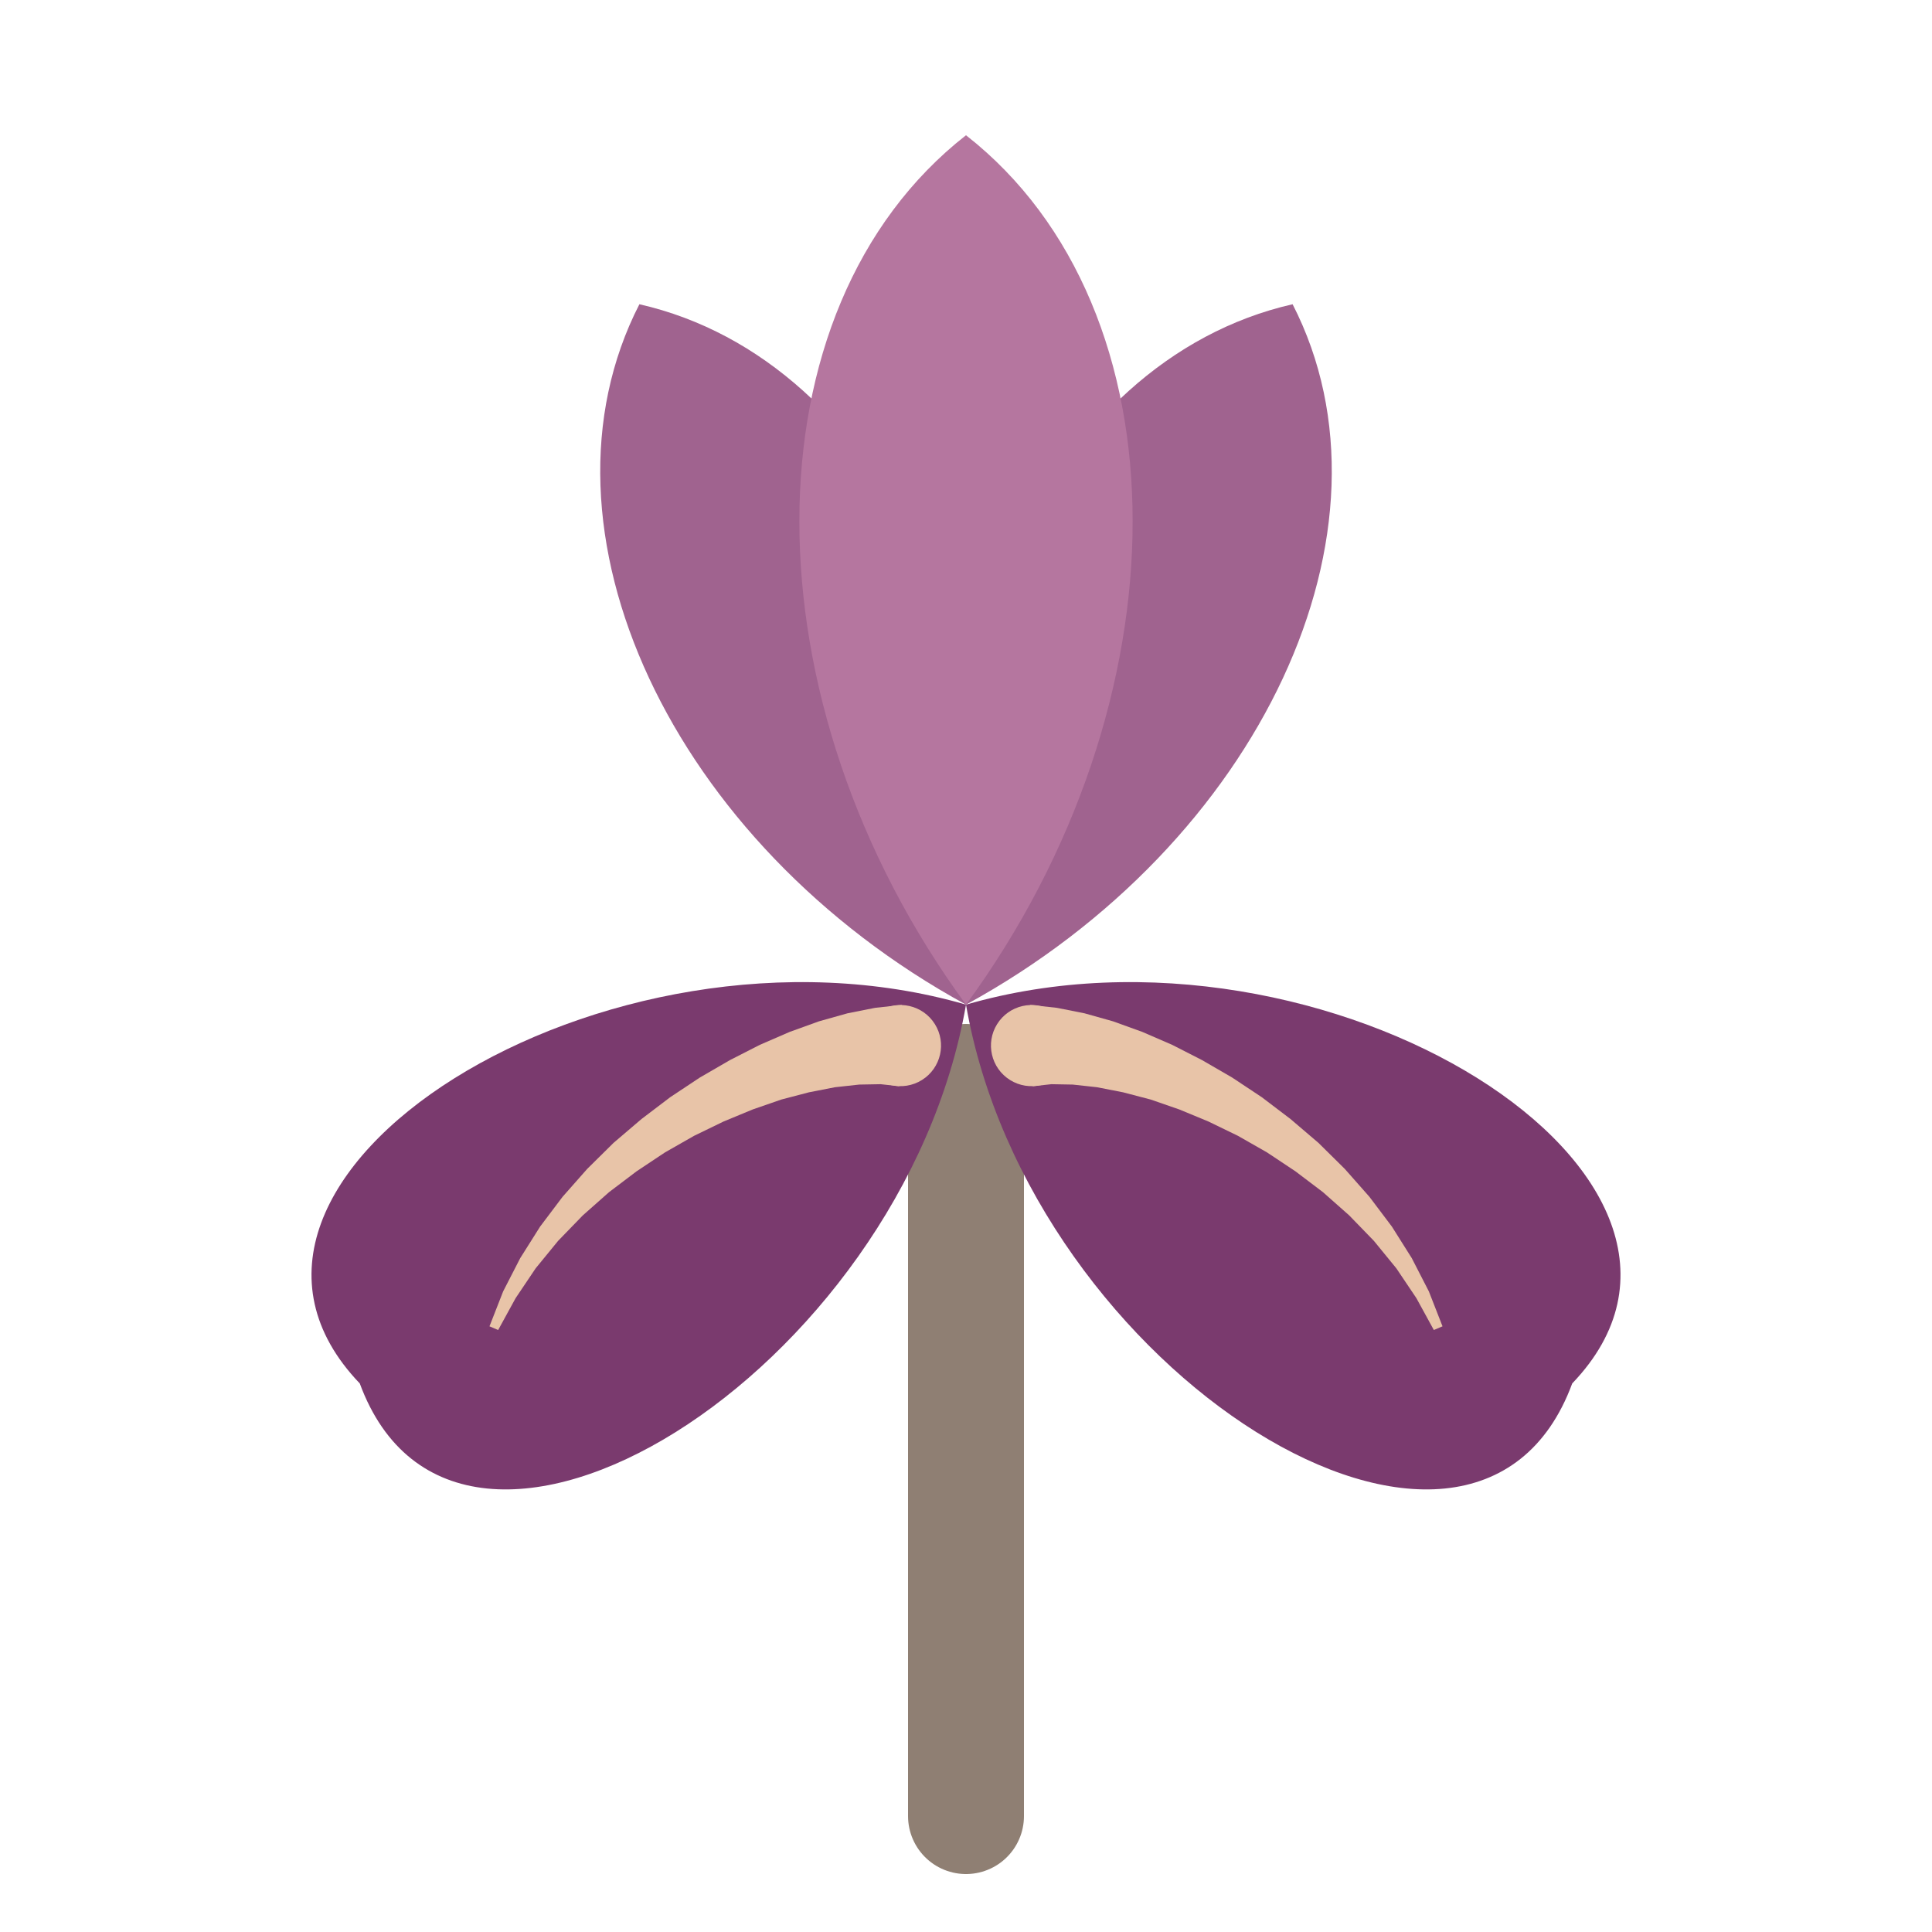
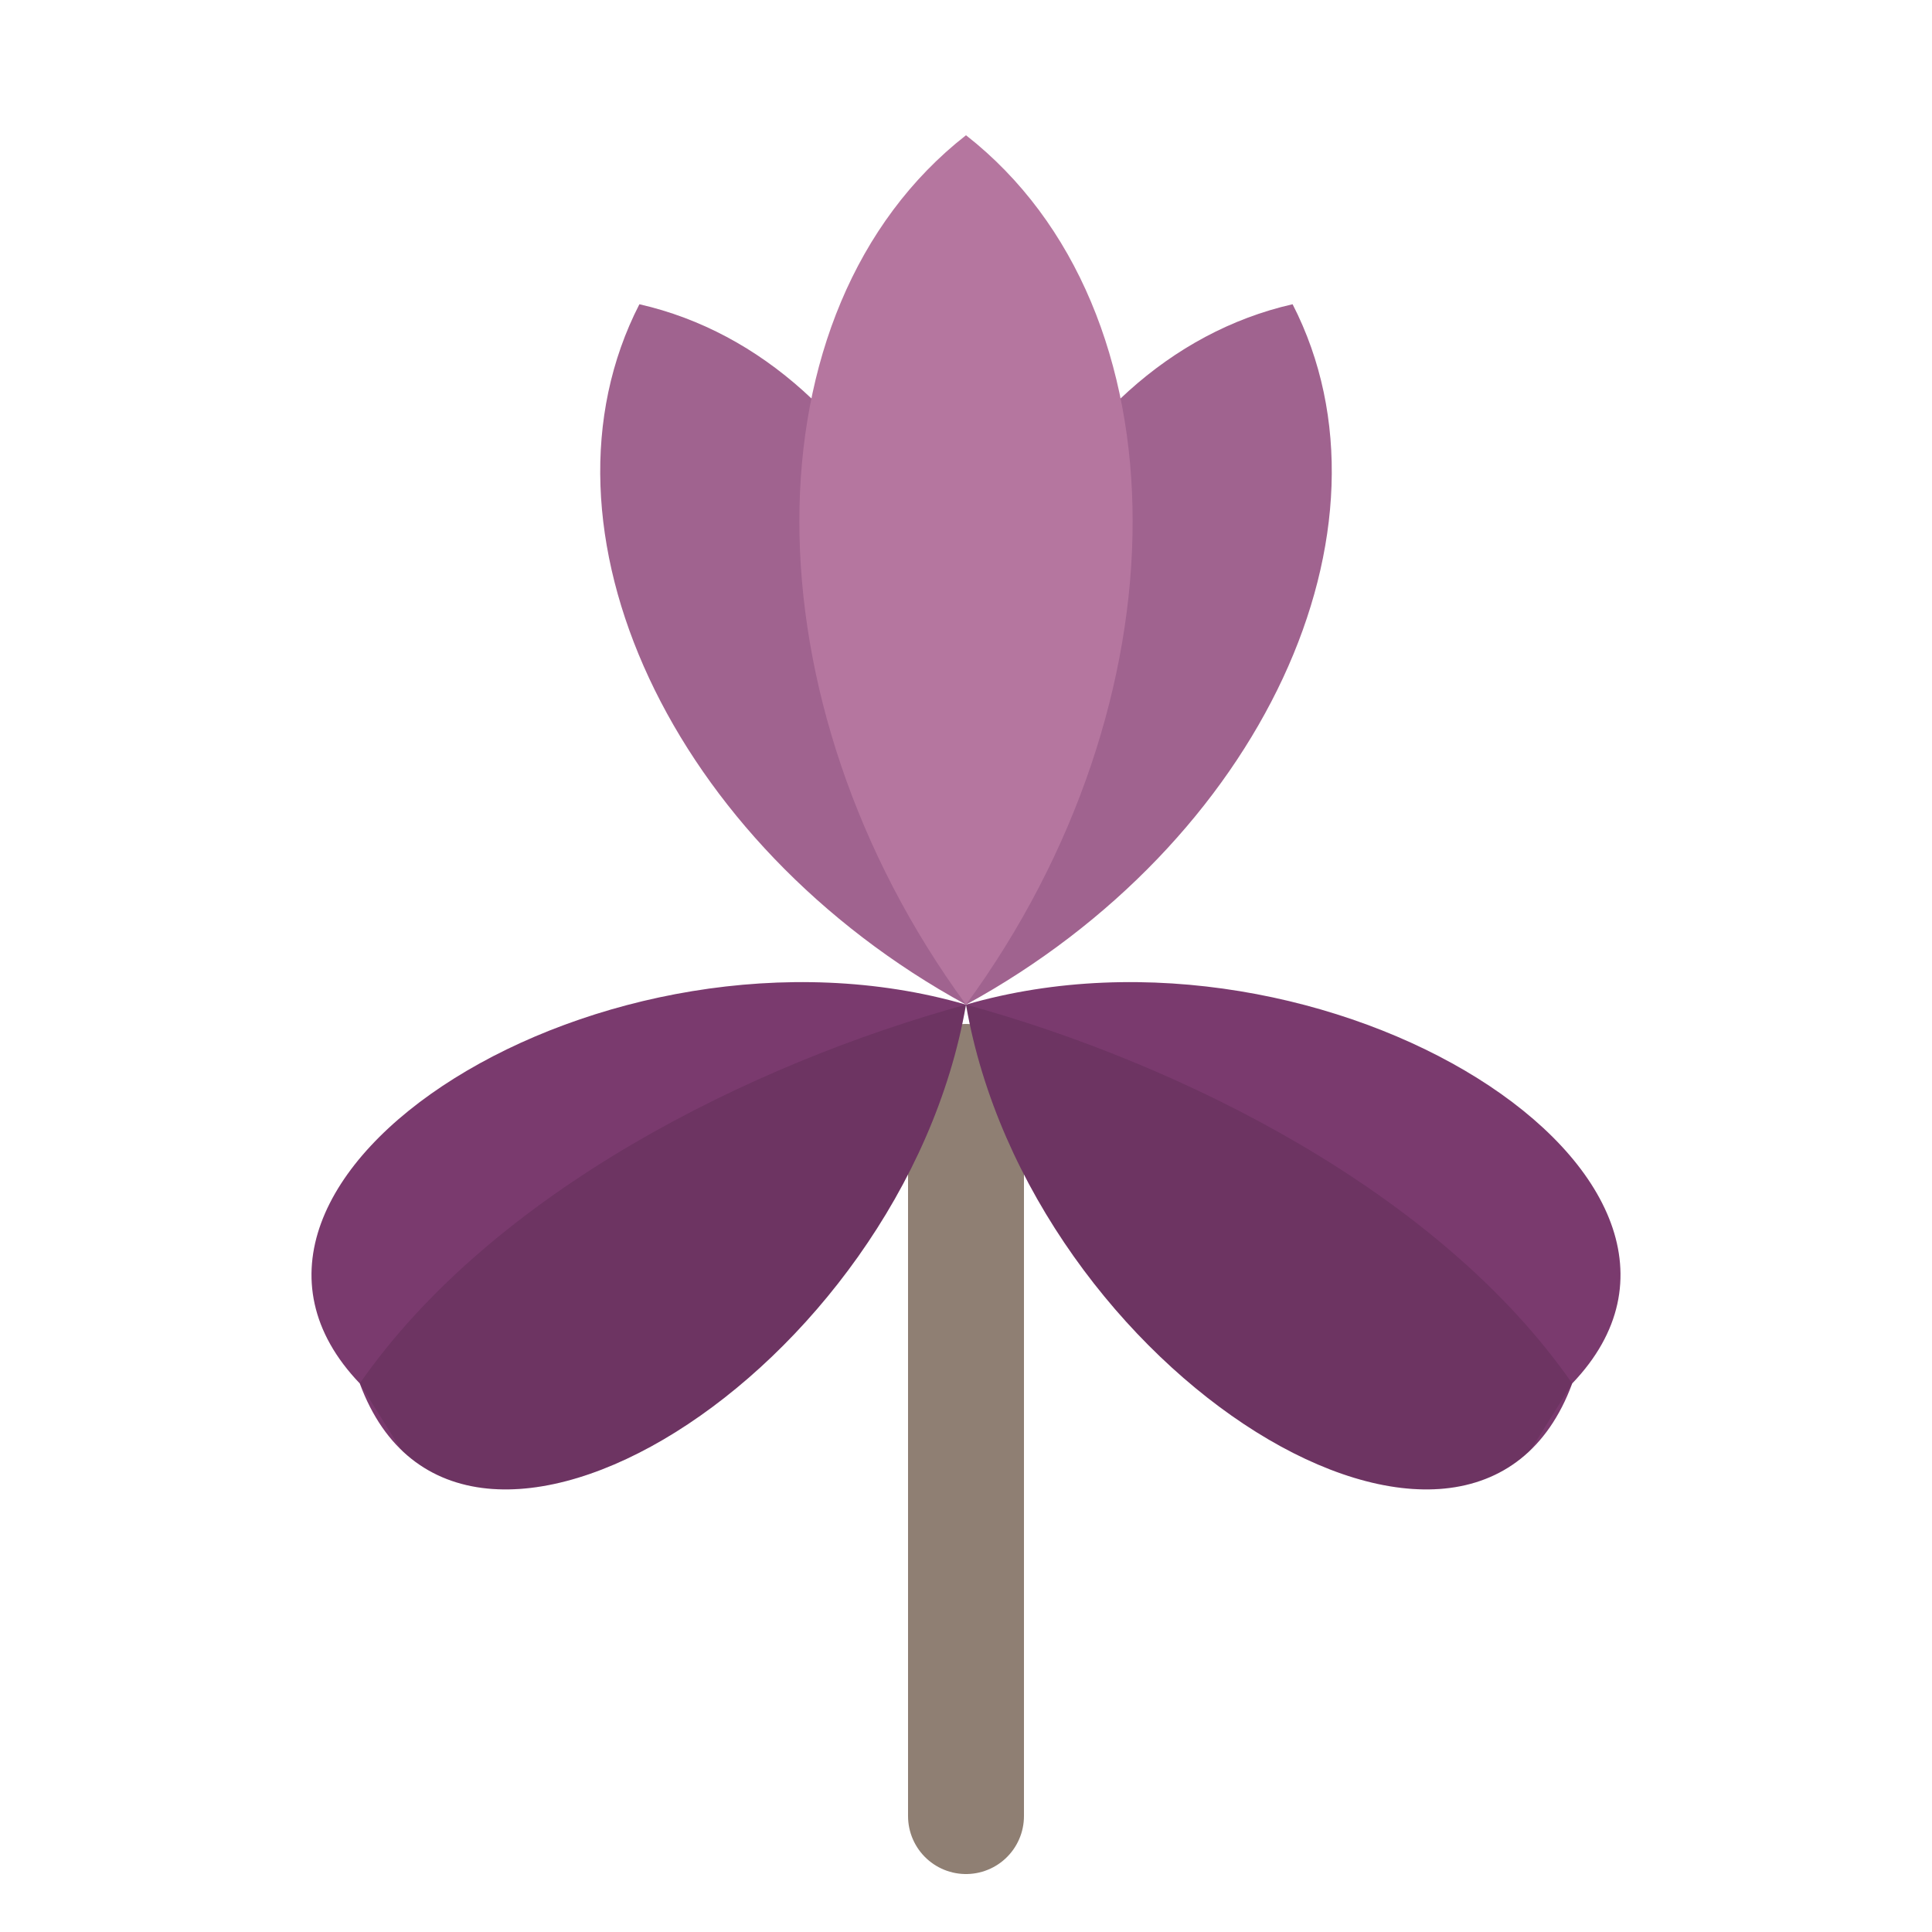
<svg xmlns="http://www.w3.org/2000/svg" viewBox="0 0 100 100">
  <path d="M50 56 V94" fill="none" stroke="#8F7F73" stroke-width="6" stroke-linecap="round" />
  <g transform="translate(50 52) rotate(122)">
    <path d="M0 0 C-14.4 -12.9 -14.4 -40.0 0 -37 C14.4 -40.0 14.4 -12.9 0 0 Z" fill="#7A3A6E" />
-     <g fill="#E8C4A8">
-       <path d="M1.75 -5.17 L1.15 -5.93 L0.58 -6.88 L0.03 -8.02 L-0.46 -9.30 L-0.90 -10.71 L-1.25 -12.24 L-1.52 -13.85 L-1.70 -15.53 L-1.77 -17.26 L-1.72 -19.03 L-1.56 -20.81 L-1.26 -22.60 L-0.82 -24.38 L-0.23 -26.12 L0.53 -27.82 L1.45 -29.46 L1.05 -29.74 L-0.11 -28.18 L-1.10 -26.52 L-1.94 -24.78 L-2.63 -22.98 L-3.18 -21.13 L-3.60 -19.26 L-3.88 -17.38 L-4.05 -15.52 L-4.10 -13.68 L-4.04 -11.88 L-3.89 -10.15 L-3.64 -8.49 L-3.30 -6.91 L-2.87 -5.44 L-2.35 -4.07 L-1.75 -2.83 Z" />
-       <circle cx="0.00" cy="-4.00" r="2.10" />
-     </g>
+     <defs>
+       <clipPath id="fr">
+         <path d="M0 0 C-14.4 -12.9 -14.4 -40.0 0 -37 C14.4 -40.0 14.4 -12.9 0 0 Z" />
+       </clipPath>
+     </defs>
+     <path clip-path="url(#fr)" fill="#000" opacity="0.11" d="M0 0 C-3.32 -11.10 -4.75 -25.90 0 -37 H40 V0 Z" />
  </g>
  <g transform="translate(50 52) rotate(-122)">
    <path d="M0 0 C-14.4 -12.9 -14.4 -40.0 0 -37 C14.4 -40.0 14.4 -12.9 0 0 Z" fill="#7A3A6E" />
-     <g fill="#E8C4A8">
-       <path d="M1.75 -2.83 L2.35 -4.07 L2.87 -5.44 L3.30 -6.91 L3.64 -8.49 L3.89 -10.15 L4.04 -11.88 L4.10 -13.68 L4.05 -15.52 L3.88 -17.38 L3.60 -19.26 L3.18 -21.13 L2.63 -22.98 L1.94 -24.78 L1.10 -26.52 L0.11 -28.18 L-1.05 -29.74 L-1.45 -29.46 L-0.53 -27.82 L0.23 -26.12 L0.82 -24.38 L1.26 -22.60 L1.56 -20.81 L1.72 -19.03 L1.77 -17.26 L1.70 -15.53 L1.52 -13.85 L1.25 -12.24 L0.90 -10.71 L0.46 -9.30 L-0.03 -8.02 L-0.58 -6.88 L-1.15 -5.93 L-1.75 -5.17 Z" />
-       <circle cx="0.00" cy="-4.00" r="2.10" />
-     </g>
+     <defs>
+       <clipPath id="fl">
+         <path d="M0 0 C-14.4 -12.9 -14.4 -40.0 0 -37 C14.4 -40.0 14.4 -12.9 0 0 Z" />
+       </clipPath>
+     </defs>
+     <path clip-path="url(#fl)" fill="#000" opacity="0.11" d="M0 0 C3.32 -11.10 4.75 -25.90 0 -37 H-40 V0 Z" />
  </g>
  <g transform="translate(50 52) rotate(25)">
    <path d="M0 0 C-10.3 -14.0 -10.3 -32.0 0 -40 C10.3 -32.0 10.3 -14.0 0 0 Z" fill="#A0638F" />
  </g>
  <g transform="translate(50 52) rotate(-25)">
    <path d="M0 0 C-10.3 -14.0 -10.3 -32.0 0 -40 C10.3 -32.0 10.3 -14.0 0 0 Z" fill="#A0638F" />
  </g>
  <g transform="translate(50 52) rotate(0)">
    <path d="M0 0 C-11.5 -15.7 -11.5 -36.0 0 -45 C11.5 -36.0 11.5 -15.7 0 0 Z" fill="#B5769F" />
  </g>
</svg>
